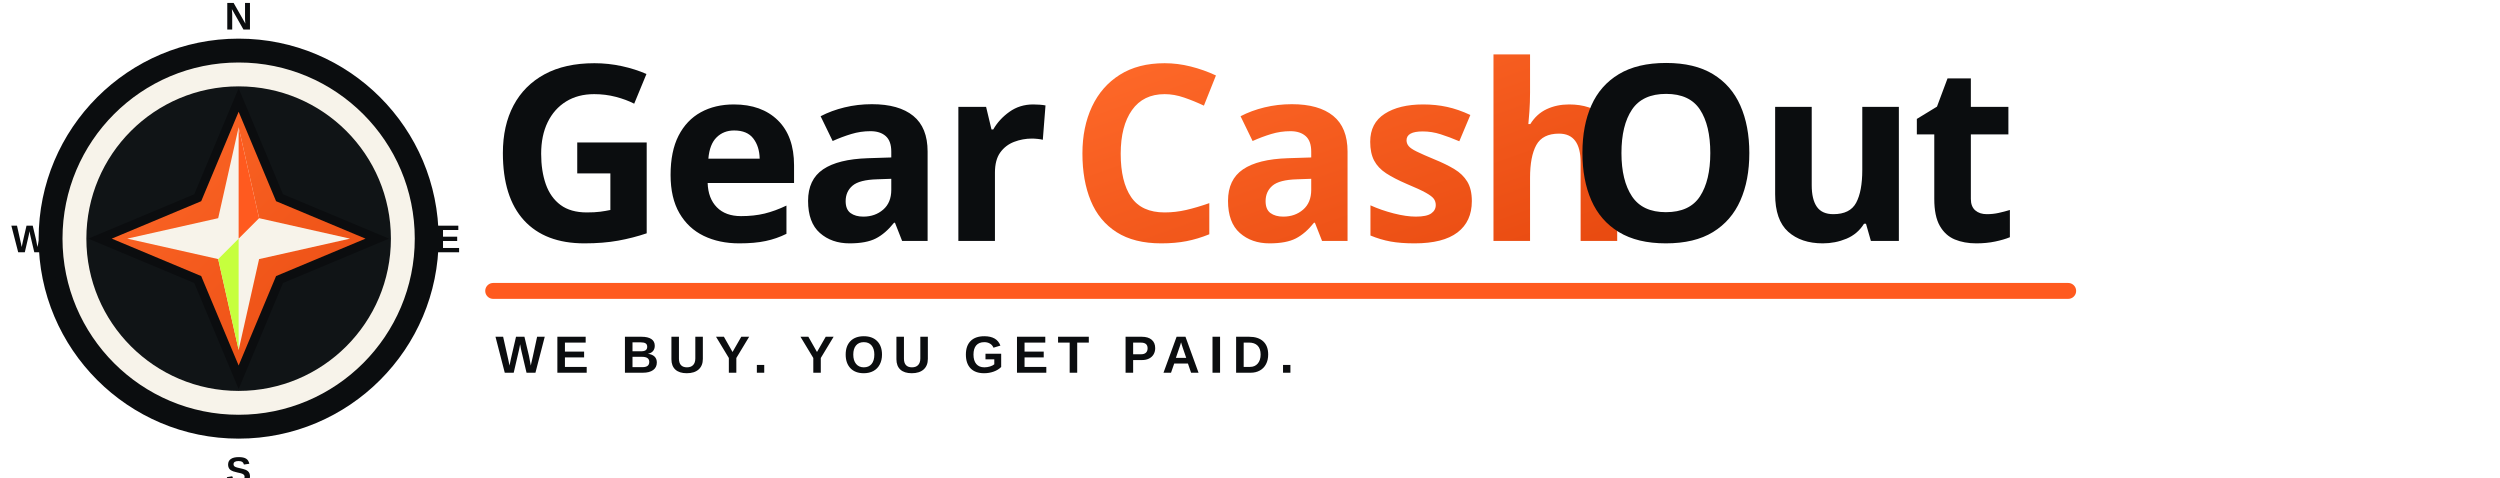
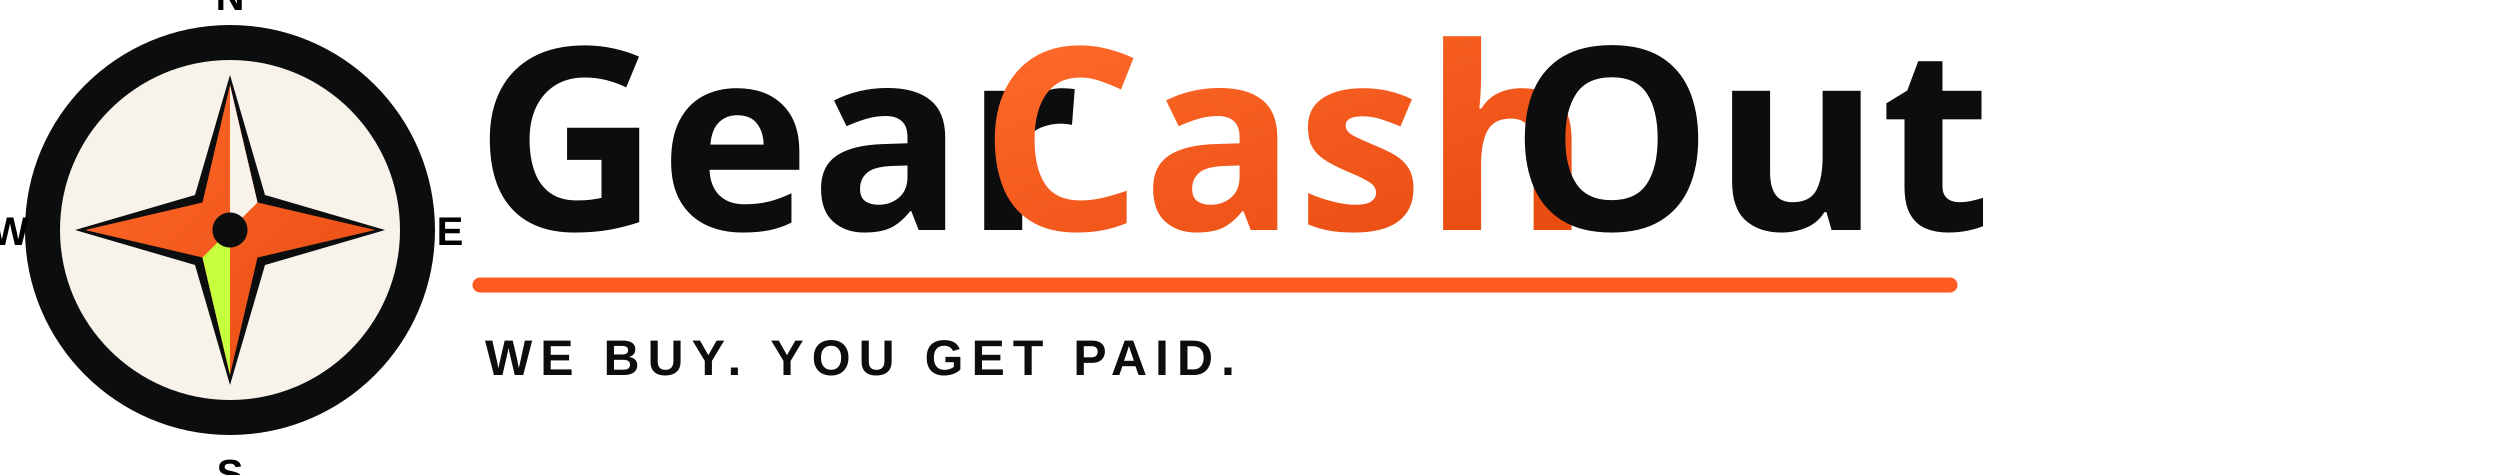
- <svg xmlns="http://www.w3.org/2000/svg" viewBox="0 0 1100 210" role="img" aria-labelledby="title desc">
+ <svg xmlns="http://www.w3.org/2000/svg" viewBox="0 0 1000 190" role="img" aria-labelledby="title desc">
  <defs>
    <linearGradient id="orange" x1="0" y1="0" x2="1" y2="1">
      <stop offset="0" stop-color="#ff6a2a" />
      <stop offset="1" stop-color="#e84a10" />
    </linearGradient>
-     <filter id="rough">
-       <feTurbulence type="fractalNoise" baseFrequency=".75" numOctaves="2" seed="7" result="noise" />
-       <feComposite in="SourceGraphic" in2="noise" operator="multiply" />
-     </filter>
  </defs>
-   <g transform="translate(105 105)">
-     <circle r="88" fill="#0b0d0f" />
-     <circle r="80" fill="#f7f3ea" stroke="#0b0d0f" stroke-width="5" />
-     <circle r="67" fill="#101416" />
-     <path d="M0-61 L18-18 L61 0 L18 18 L0 61 L-18 18 L-61 0 L-18-18 Z" fill="url(#orange)" stroke="#0b0d0f" stroke-width="4" />
-     <path d="M0-49 L9-9 L49 0 L9 9 L0 49 L-9 9 L-49 0 L-9-9 Z" fill="#f7f3ea" />
-     <path d="M0-49 L9-9 L0 0 Z" fill="#ff5a1f" />
-     <path d="M0 49 L-9 9 L0 0 Z" fill="#c6ff3d" />
-     <text x="0" y="-92" text-anchor="middle" font-family="Arial,sans-serif" font-size="17" font-weight="900" fill="#0b0d0f">N</text>
-     <text x="92" y="6" text-anchor="middle" font-family="Arial,sans-serif" font-size="17" font-weight="900" fill="#0b0d0f">E</text>
-     <text x="0" y="108" text-anchor="middle" font-family="Arial,sans-serif" font-size="17" font-weight="900" fill="#0b0d0f">S</text>
-     <text x="-92" y="6" text-anchor="middle" font-family="Arial,sans-serif" font-size="17" font-weight="900" fill="#0b0d0f">W</text>
+   <g transform="translate(92 92)">
+     <circle r="82" fill="#0b0d0f" />
+     <circle r="70" fill="#f7f3ea" stroke="#0b0d0f" stroke-width="4" />
+     <path d="M0-62 L14-14 L62 0 L14 14 L0 62 L-14 14 L-62 0 L-14-14 Z" fill="#0b0d0f" />
+     <path d="M0-58 L11-11 L58 0 L11 11 L0 58 L-11 11 L-58 0 L-11-11 Z" fill="url(#orange)" />
+     <path d="M0-58 L11-11 L0 0 Z" fill="#f7f3ea" />
+     <path d="M0 58 L-11 11 L0 0 Z" fill="#c6ff3d" />
+     <circle r="7" fill="#0b0d0f" />
+     <text x="0" y="-88" text-anchor="middle" font-family="Arial,sans-serif" font-size="16" font-weight="900">N</text>
+     <text x="88" y="6" text-anchor="middle" font-family="Arial,sans-serif" font-size="16" font-weight="900">E</text>
+     <text x="0" y="103" text-anchor="middle" font-family="Arial,sans-serif" font-size="16" font-weight="900">S</text>
+     <text x="-88" y="6" text-anchor="middle" font-family="Arial,sans-serif" font-size="16" font-weight="900">W</text>
  </g>
-   <text x="215" y="106" font-family="'Barlow Condensed','Arial Narrow',Impact,sans-serif" font-size="108" font-weight="800" letter-spacing="-3" fill="#0b0d0f">Gear</text>
-   <text x="470" y="106" font-family="'Barlow Condensed','Arial Narrow',Impact,sans-serif" font-size="108" font-weight="800" letter-spacing="-3" fill="url(#orange)">Cash</text>
-   <text x="690" y="106" font-family="'Barlow Condensed','Arial Narrow',Impact,sans-serif" font-size="108" font-weight="800" letter-spacing="-3" fill="#0b0d0f">Out</text>
-   <path d="M217 128 H910" stroke="#ff5a1f" stroke-width="7" stroke-linecap="round" />
-   <text x="218" y="164" font-family="'DM Sans',Arial,sans-serif" font-size="23" font-weight="800" letter-spacing="4" fill="#0b0d0f">WE BUY. YOU GET PAID.</text>
+   <text x="190" y="92" textLength="195" lengthAdjust="spacingAndGlyphs" font-family="'Barlow Condensed','Arial Narrow',Impact,sans-serif" font-size="102" font-weight="800" fill="#0b0d0f">Gear</text>
+   <text x="392" y="92" textLength="205" lengthAdjust="spacingAndGlyphs" font-family="'Barlow Condensed','Arial Narrow',Impact,sans-serif" font-size="102" font-weight="800" fill="url(#orange)">Cash</text>
+   <text x="604" y="92" textLength="175" lengthAdjust="spacingAndGlyphs" font-family="'Barlow Condensed','Arial Narrow',Impact,sans-serif" font-size="102" font-weight="800" fill="#0b0d0f">Out</text>
+   <path d="M192 114 H780" stroke="#ff5a1f" stroke-width="6" stroke-linecap="round" />
+   <text x="194" y="150" font-family="'DM Sans',Arial,sans-serif" font-size="20" font-weight="800" letter-spacing="3.2" fill="#0b0d0f">WE BUY. YOU GET PAID.</text>
</svg>
